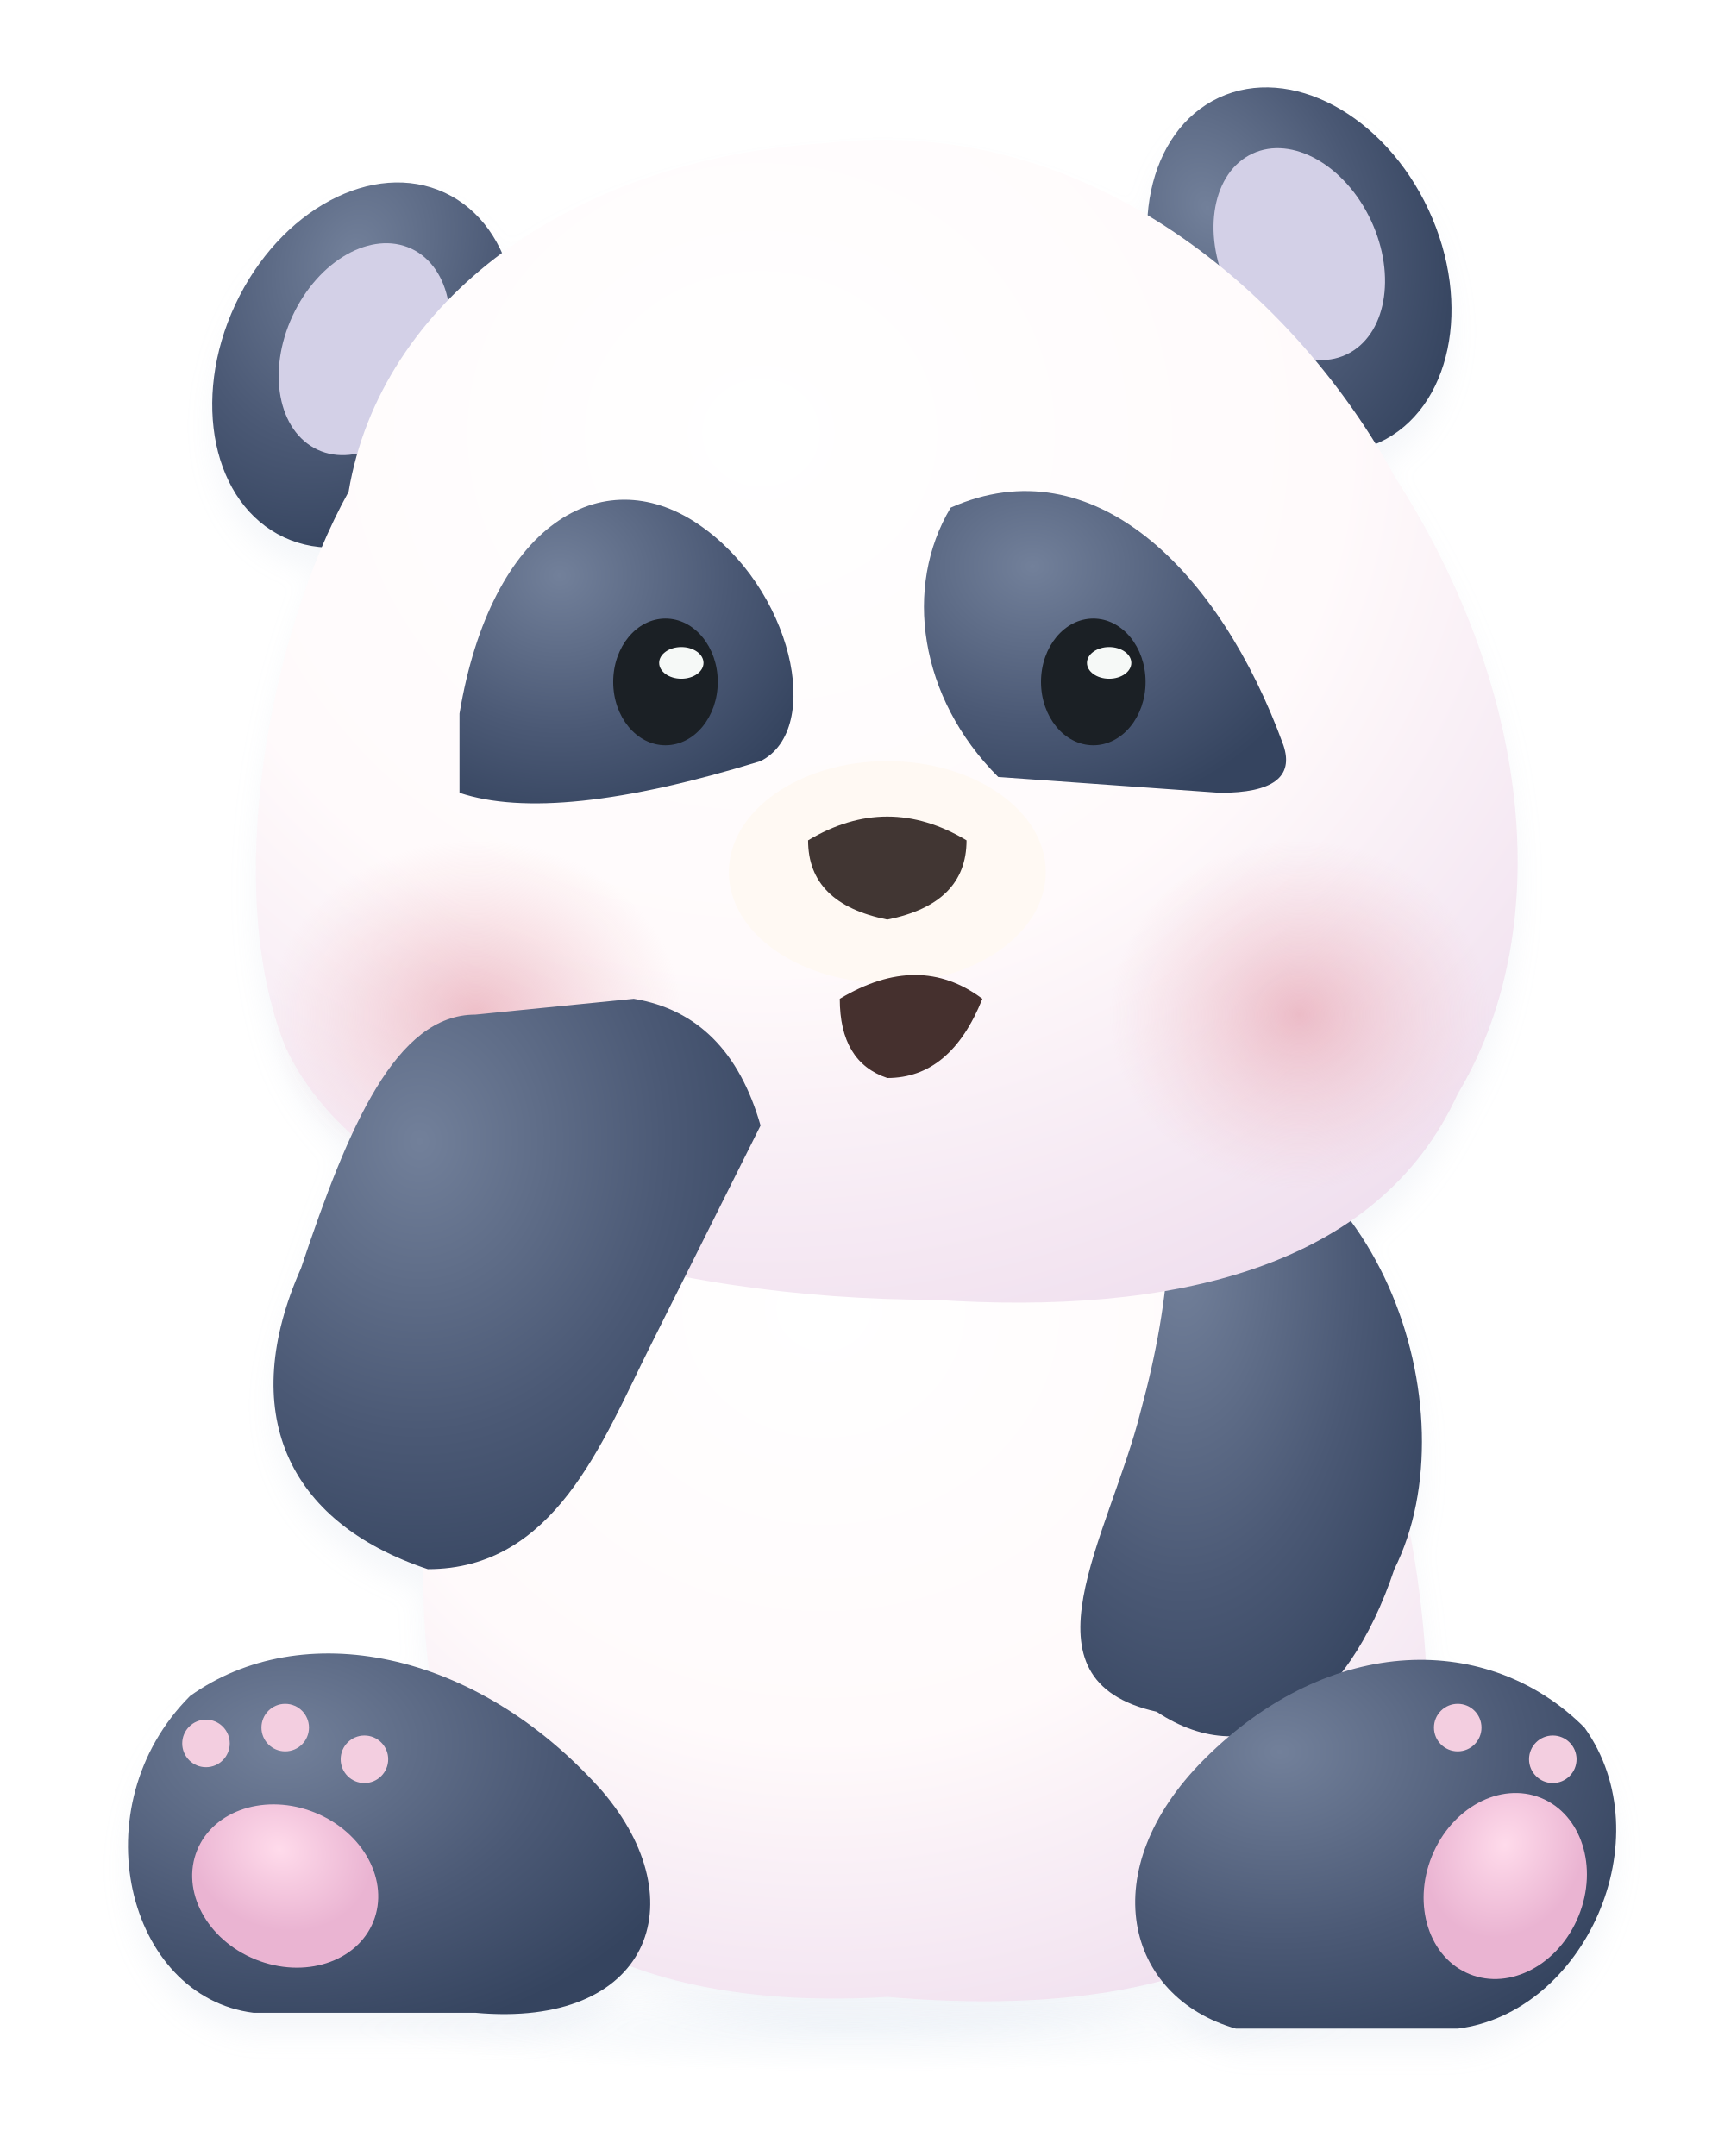
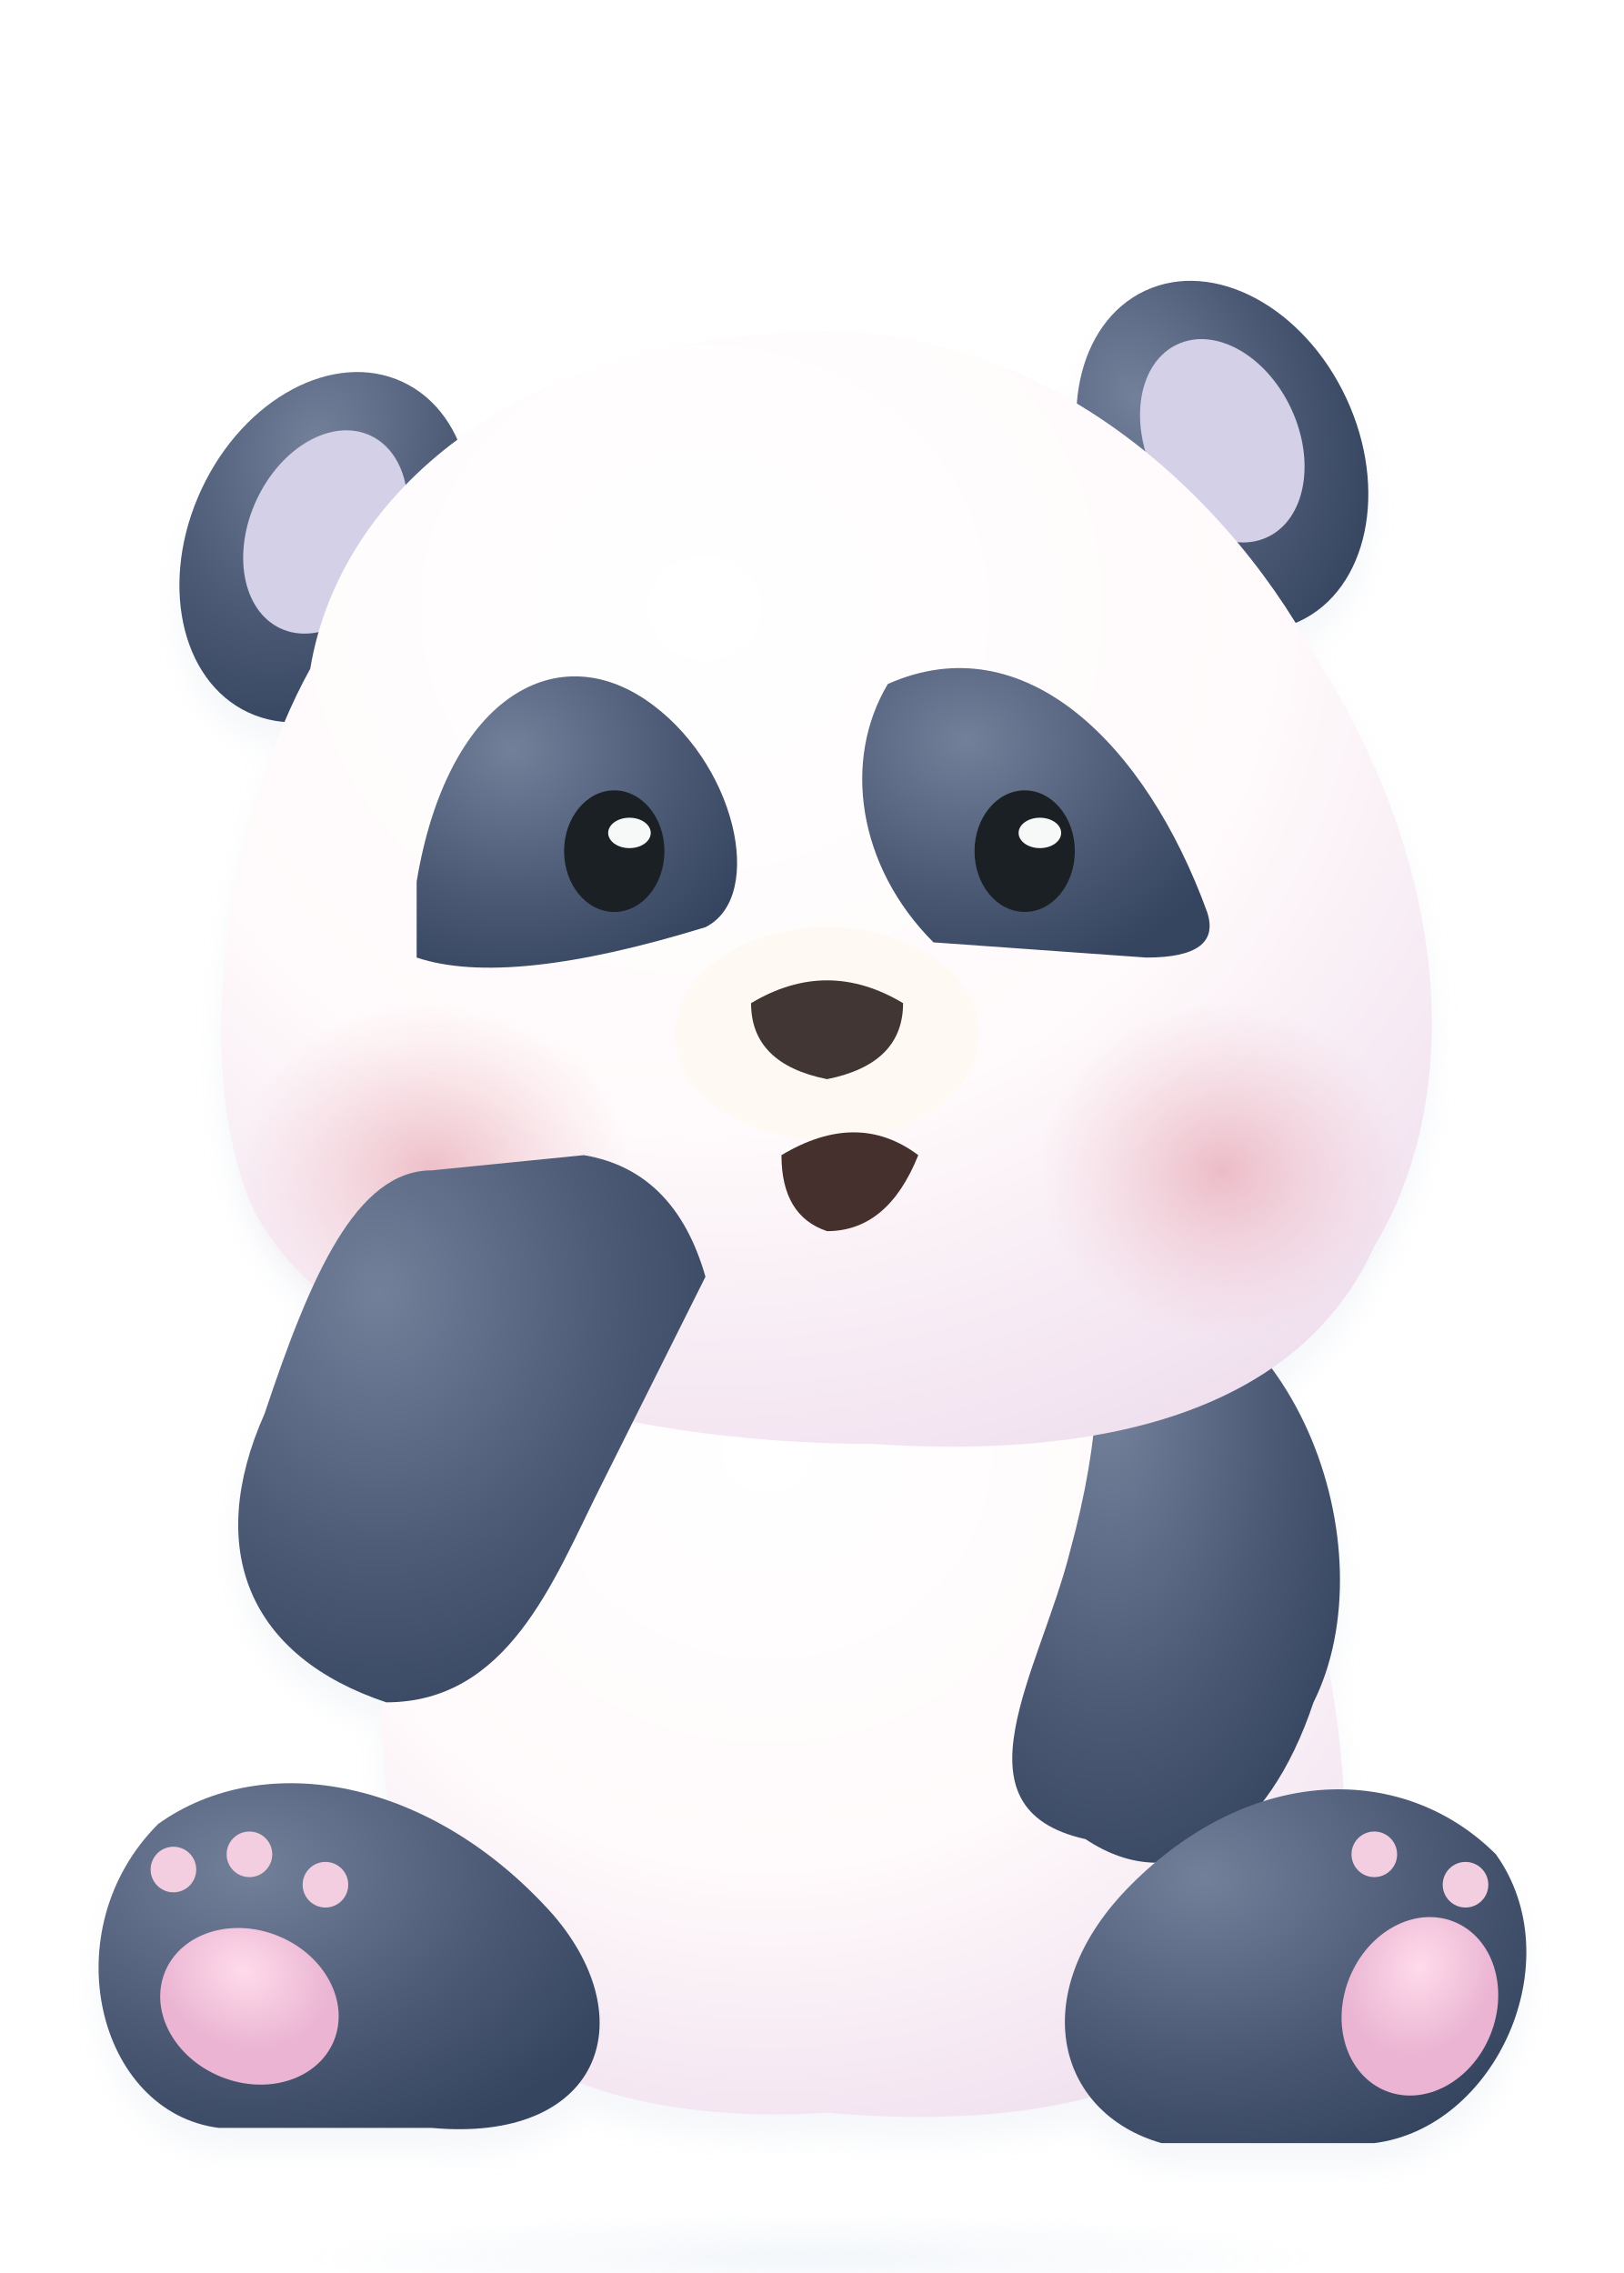
- <svg xmlns="http://www.w3.org/2000/svg" viewBox="-4 -3 108 136" width="100" height="126" preserveAspectRatio="xMidYMid meet">
+ <svg xmlns="http://www.w3.org/2000/svg" viewBox="0 0 100 140" width="100" height="140" preserveAspectRatio="xMidYMid meet">
  <defs>
    <radialGradient id="fur" cx="40%" cy="25%" r="85%">
      <stop stop-color="#fff" />
      <stop offset=".55" stop-color="#fffafb" />
      <stop offset="1" stop-color="#efdeee" />
    </radialGradient>
    <radialGradient id="dark" cx="30%" cy="25%" r="85%">
      <stop stop-color="#72809a" />
      <stop offset=".6" stop-color="#4b5975" />
      <stop offset="1" stop-color="#35445f" />
    </radialGradient>
    <radialGradient id="pink" cx="40%" cy="30%">
      <stop stop-color="#ffdbeb" />
      <stop offset="1" stop-color="#eab4d2" />
    </radialGradient>
    <radialGradient id="cheek">
      <stop stop-color="#e6a2af" stop-opacity=".65" />
      <stop offset="1" stop-color="#efbcc5" stop-opacity="0" />
    </radialGradient>
    <radialGradient id="floor-shadow">
      <stop stop-color="#9db9d8" stop-opacity=".12" />
      <stop offset=".6" stop-color="#9db9d8" stop-opacity=".05" />
      <stop offset="1" stop-color="#9db9d8" stop-opacity="0" />
    </radialGradient>
-     <filter id="object-shadow" filterUnits="userSpaceOnUse" x="-10" y="-10" width="120" height="150" color-interpolation-filters="sRGB">
+     <filter id="object-shadow" filterUnits="userSpaceOnUse" x="-10" y="-10" width="120" height="164" color-interpolation-filters="sRGB">
      <feGaussianBlur in="SourceAlpha" stdDeviation=".85" result="soft-shadow" />
      <feOffset in="soft-shadow" dy="1.4" result="offset-shadow" />
      <feFlood flood-color="#96acce" flood-opacity=".10" />
      <feComposite in2="offset-shadow" operator="in" />
      <feMerge>
        <feMergeNode />
        <feMergeNode in="SourceGraphic" />
      </feMerge>
    </filter>
  </defs>
-   <ellipse cx="50.0" cy="125" rx="32.0" ry="2.7" fill="url(#floor-shadow)" />
+   <ellipse cx="50.0" cy="139" rx="32.0" ry="2.7" fill="url(#floor-shadow)" />
  <g filter="url(#object-shadow)">
-     <ellipse cx="19" cy="20" rx="9" ry="12" transform="rotate(25 19 20)" fill="url(#dark)" />
-     <ellipse cx="78" cy="14" rx="9" ry="12" transform="rotate(-25 78 14)" fill="url(#dark)" />
-     <ellipse cx="19" cy="19" rx="5" ry="7" transform="rotate(25 19 19)" fill="#d3d0e7" />
-     <ellipse cx="78" cy="13" rx="5" ry="7" transform="rotate(-25 78 13)" fill="#d3d0e7" />
-     <path d="M33 65 C26 75 20 92 24 107 C25 118 36 124 52 123 C75 125 85 116 86 102 C85 85 78 73 69 65Z" fill="url(#fur)" />
-     <path d="M69 67 C83 68 89 86 84 96 C81 105 75 109 69 105 C60 103 66 94 68 86 Q71 75 69 67Z" fill="url(#dark)" />
-     <path d="M18 28 C20 16 32 7 48 6 C65 4 78 16 84 27 C93 41 94 56 88 66 C83 77 70 80 55 79 C38 79 19 74 14 63 C10 53 13 37 18 28Z" fill="url(#fur)" />
-     <ellipse cx="26" cy="61" rx="13" ry="11" fill="url(#cheek)" />
-     <ellipse cx="78" cy="61" rx="12" ry="11" fill="url(#cheek)" />
-     <path d="M25 42 C27 30 34 26 40 30 C46 34 48 43 44 45 Q31 49 25 47Z" fill="url(#dark)" />
-     <path d="M56 29 C65 25 73 33 77 44 Q78 47 73 47 L59 46 C54 41 53 34 56 29Z" fill="url(#dark)" />
-     <ellipse cx="38" cy="40" rx="3.3" ry="4" fill="#1b2025" />
-     <ellipse cx="65" cy="40" rx="3.3" ry="4" fill="#1b2025" />
-     <ellipse cx="39" cy="38.8" rx="1.4" ry="1" fill="#f6f9f7" />
-     <ellipse cx="66" cy="38.8" rx="1.4" ry="1" fill="#f6f9f7" />
-     <ellipse cx="52" cy="52" rx="10" ry="7" fill="#fff9f3" />
-     <path d="M47 50 Q52 47 57 50 Q57 54 52 55 Q47 54 47 50Z" fill="#413633" />
-     <path d="M49 60 Q54 57 58 60 Q56 65 52 65 Q49 64 49 60Z" fill="#45302e" />
-     <path d="M26 61 C21 61 18 68 15 77 C11 86 14 93 23 96 C31 96 34 88 37 82 L44 68 Q42 61 36 60Z" fill="url(#dark)" />
-     <path d="M8 104 C15 99 26 101 34 110 C40 117 37 125 26 124 L12 124 C4 123 1 111 8 104Z" fill="url(#dark)" />
-     <path d="M72 108 C80 100 90 100 96 106 C101 113 96 124 88 125 L74 125 C67 123 65 115 72 108Z" fill="url(#dark)" />
-     <ellipse cx="14" cy="116" rx="6" ry="5" transform="rotate(22 14 116)" fill="url(#pink)" />
-     <ellipse cx="91" cy="116" rx="5" ry="6" transform="rotate(22 91 116)" fill="url(#pink)" />
-     <g fill="#f3cee0">
-       <circle cx="9" cy="107" r="1.5" />
-       <circle cx="14" cy="106" r="1.5" />
-       <circle cx="19" cy="108" r="1.5" />
-       <circle cx="88" cy="106" r="1.5" />
-       <circle cx="94" cy="108" r="1.5" />
+     <g id="item-model" transform="translate(2.255319 14.97872) scale(0.93617)">
+       <ellipse cx="19" cy="20" rx="9" ry="12" transform="rotate(25 19 20)" fill="url(#dark)" />
+       <ellipse cx="78" cy="14" rx="9" ry="12" transform="rotate(-25 78 14)" fill="url(#dark)" />
+       <ellipse cx="19" cy="19" rx="5" ry="7" transform="rotate(25 19 19)" fill="#d3d0e7" />
+       <ellipse cx="78" cy="13" rx="5" ry="7" transform="rotate(-25 78 13)" fill="#d3d0e7" />
+       <path d="M33 65 C26 75 20 92 24 107 C25 118 36 124 52 123 C75 125 85 116 86 102 C85 85 78 73 69 65Z" fill="url(#fur)" />
+       <path d="M69 67 C83 68 89 86 84 96 C81 105 75 109 69 105 C60 103 66 94 68 86 Q71 75 69 67Z" fill="url(#dark)" />
+       <path d="M18 28 C20 16 32 7 48 6 C65 4 78 16 84 27 C93 41 94 56 88 66 C83 77 70 80 55 79 C38 79 19 74 14 63 C10 53 13 37 18 28Z" fill="url(#fur)" />
+       <ellipse cx="26" cy="61" rx="13" ry="11" fill="url(#cheek)" />
+       <ellipse cx="78" cy="61" rx="12" ry="11" fill="url(#cheek)" />
+       <path d="M25 42 C27 30 34 26 40 30 C46 34 48 43 44 45 Q31 49 25 47Z" fill="url(#dark)" />
+       <path d="M56 29 C65 25 73 33 77 44 Q78 47 73 47 L59 46 C54 41 53 34 56 29Z" fill="url(#dark)" />
+       <ellipse cx="38" cy="40" rx="3.3" ry="4" fill="#1b2025" />
+       <ellipse cx="65" cy="40" rx="3.3" ry="4" fill="#1b2025" />
+       <ellipse cx="39" cy="38.8" rx="1.4" ry="1" fill="#f6f9f7" />
+       <ellipse cx="66" cy="38.8" rx="1.4" ry="1" fill="#f6f9f7" />
+       <ellipse cx="52" cy="52" rx="10" ry="7" fill="#fff9f3" />
+       <path d="M47 50 Q52 47 57 50 Q57 54 52 55 Q47 54 47 50Z" fill="#413633" />
+       <path d="M49 60 Q54 57 58 60 Q56 65 52 65 Q49 64 49 60Z" fill="#45302e" />
+       <path d="M26 61 C21 61 18 68 15 77 C11 86 14 93 23 96 C31 96 34 88 37 82 L44 68 Q42 61 36 60Z" fill="url(#dark)" />
+       <path d="M8 104 C15 99 26 101 34 110 C40 117 37 125 26 124 L12 124 C4 123 1 111 8 104Z" fill="url(#dark)" />
+       <path d="M72 108 C80 100 90 100 96 106 C101 113 96 124 88 125 L74 125 C67 123 65 115 72 108Z" fill="url(#dark)" />
+       <ellipse cx="14" cy="116" rx="6" ry="5" transform="rotate(22 14 116)" fill="url(#pink)" />
+       <ellipse cx="91" cy="116" rx="5" ry="6" transform="rotate(22 91 116)" fill="url(#pink)" />
+       <g fill="#f3cee0">
+         <circle cx="9" cy="107" r="1.5" />
+         <circle cx="14" cy="106" r="1.5" />
+         <circle cx="19" cy="108" r="1.5" />
+         <circle cx="88" cy="106" r="1.5" />
+         <circle cx="94" cy="108" r="1.5" />
+       </g>
    </g>
  </g>
</svg>
